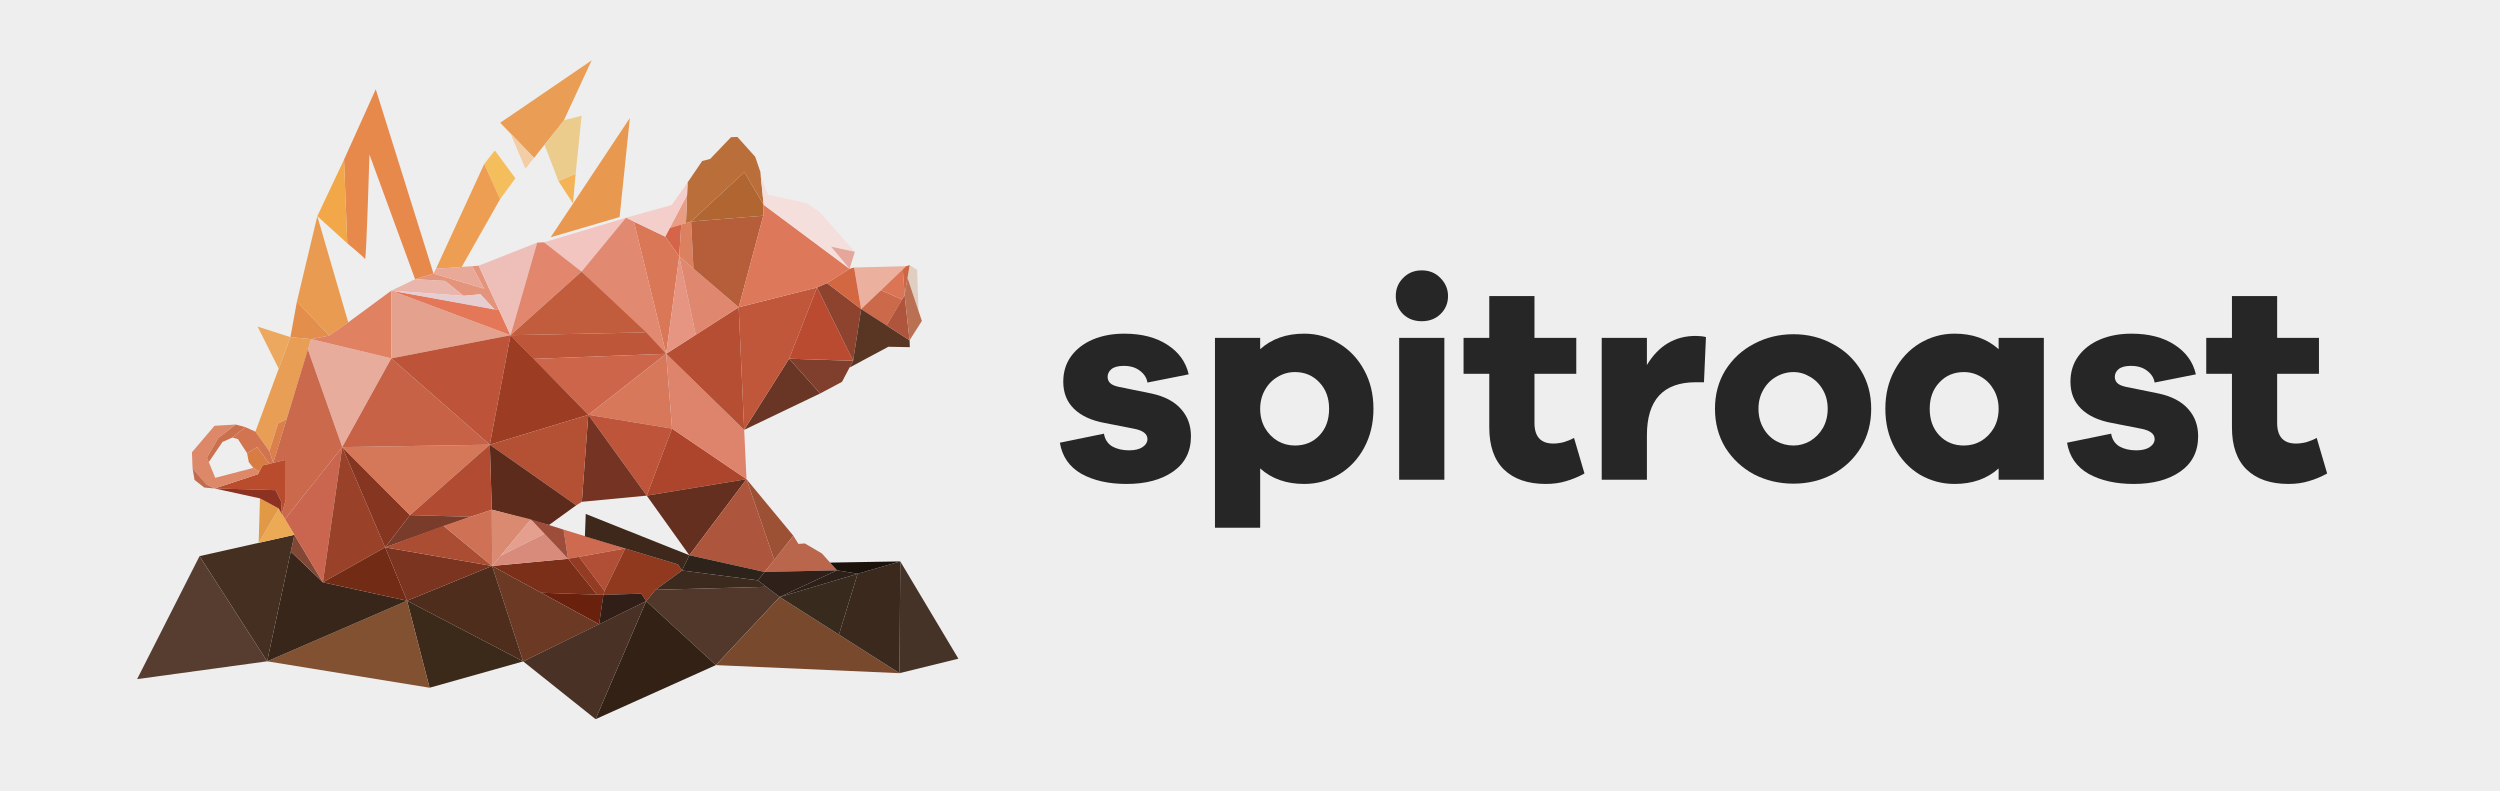
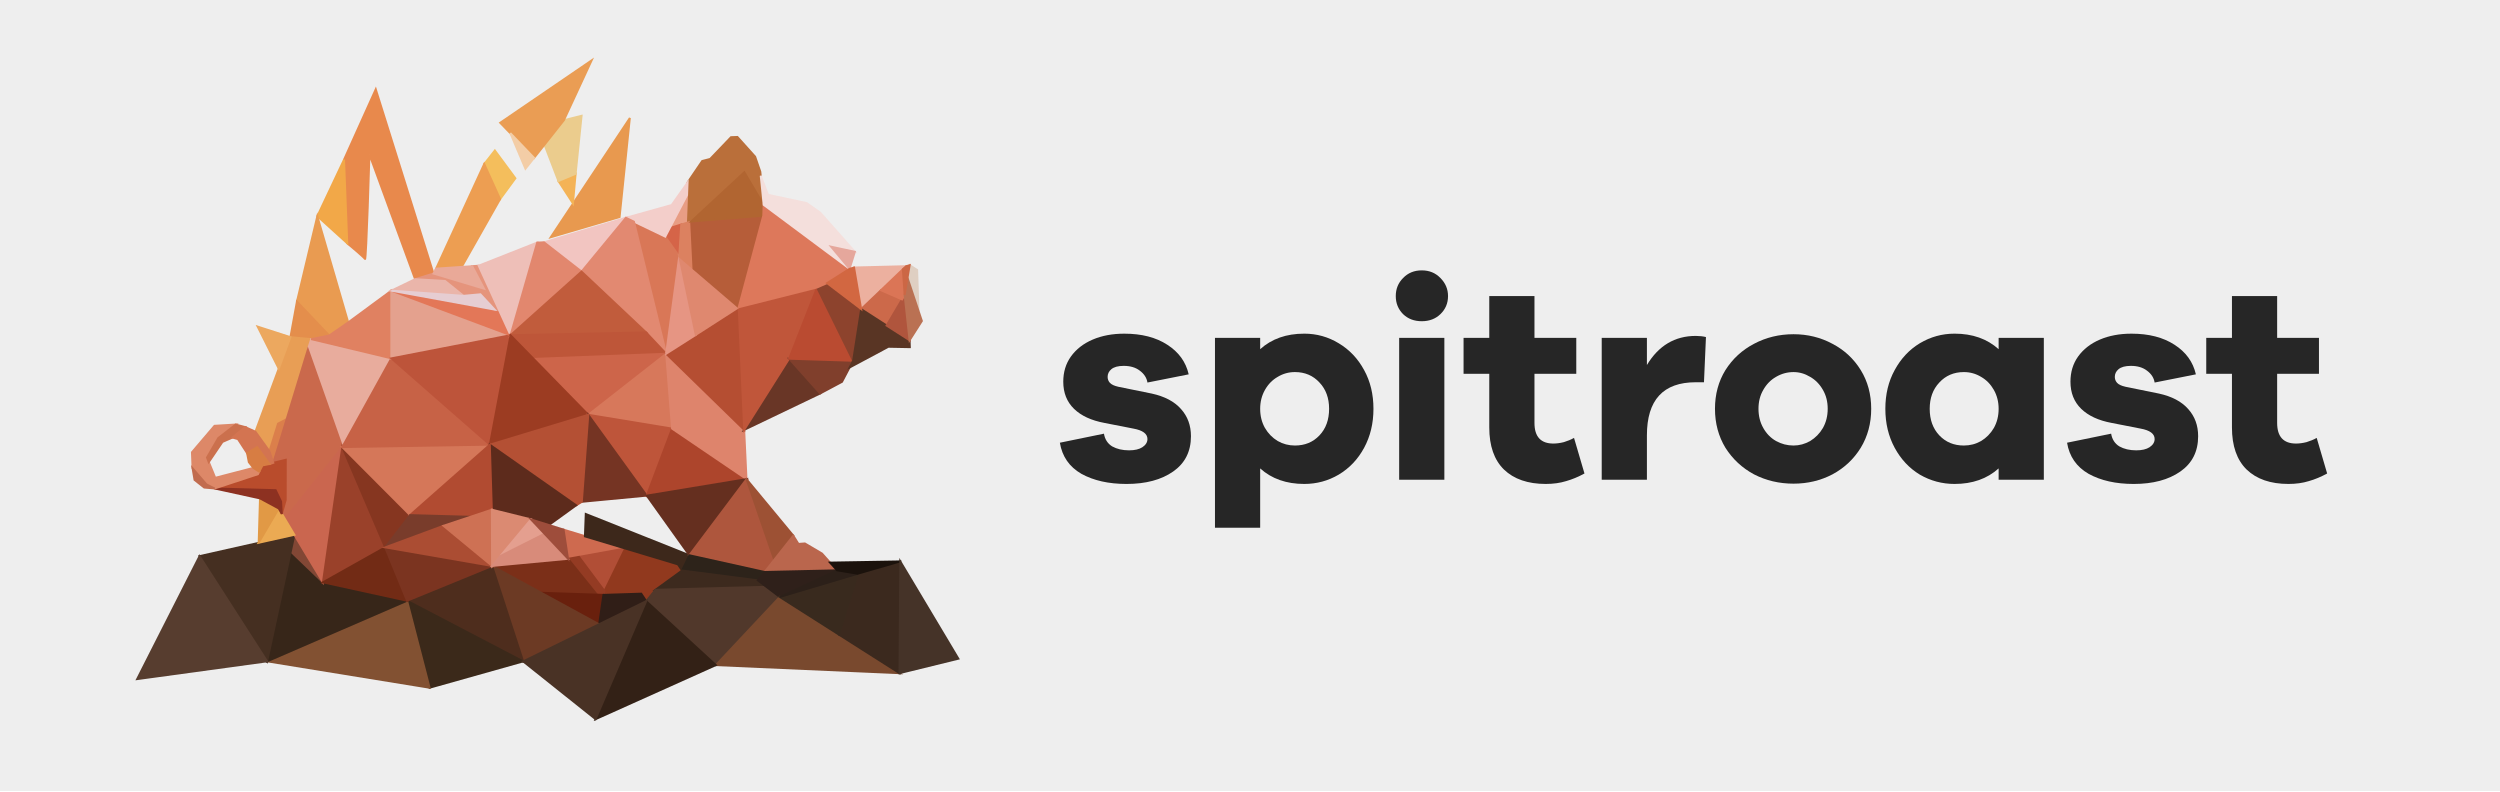
<svg xmlns="http://www.w3.org/2000/svg" id="SPITROAST" width="1280mm" height="405mm" version="1.1" viewBox="0 0 1280 405">
  <rect id="bg" width="1280" height="405" fill="#eee" />
  <g id="traced-polygons">
-     <path d="m288.56 271.17 31.539 9.651-29.26 5.293z" fill="#ce6a4f" />
-     <path d="m320.1 280.82-10.613 21.76-13.04-17.467z" fill="#b14e36" />
-     <path d="m320.1 280.82 26.971 8.141 2.128 3.142-13.594 9.876-4.746 5.805-2.537-3.83-19.388 0.619 0.553-1.994z" fill="#91391e" />
-     <path d="m309.49 302.58-0.553 1.994-3.283-0.11-14.81-18.351 5.607-1z" fill="#943b23" />
-     <path d="m290.84 286.11-38.896 3.657 25.168 13.729 28.538 0.965z" fill="#7b2f18" />
-     <path d="m277.12 303.49 28.538 0.965 3.283 0.11-2.194 15.08z" fill="#69200d" />
-     <path d="m306.74 319.65 2.194-15.08 19.388-0.619 2.537 3.83z" fill="#301e17" />
-     <path d="m267.86 338.63 38.879-18.984-54.795-29.884z" fill="#6c3a24" />
-     <path d="m267.86 338.63-59.449-31.057 43.533-17.811z" fill="#4e2d1d" />
-     <path d="m267.86 338.63-47.908 13.488-11.541-44.545z" fill="#3b291a" />
-     <path d="m219.96 352.12-11.541-44.545-71.645 31.018z" fill="#825132" />
-     <path d="m208.41 307.58-71.645 31.018 12.121-56.212 16.432 15.766z" fill="#372619" />
-     <path d="m165.32 298.15-14.583-24.338-1.85 8.572z" fill="#824735" />
-     <path d="m136.77 338.6 13.971-64.785-48.566 10.923z" fill="#452f21" />
-     <path d="m351.21 114.21 0.826-20.772 7.49-11.012 4.074-1.052 10.675-11.142 3.28-0.116 9.089 10.119 2.637 7.666 1.712 16.972-9.89-16.712-27.24 25.247z" fill="#ba6f3a" />
-     <path d="m342.86 116.76 8.349-2.549 0.567-14.359z" fill="#e89d84" />
-     <path d="m340.61 121.16 7.159 10.095 1.024-16.316-5.934 1.82z" fill="#d56448" />
-     <path d="m324.58 113.5 16.03 7.665 7.159 10.095-6.696 49.869z" fill="#d97757" />
-     <path d="m320.46 111.5 20.155 9.662 11.164-21.309 0.259-6.413-8.153 11.523z" fill="#f3ceca" />
-     <path d="m297.75 139.04 22.706-27.537-41.921 12.557z" fill="#f2c5c1" />
-     <path d="m341.08 181.13-16.493-67.629-4.125-1.998-22.706 27.537z" fill="#e28971" />
-     <path d="m470.26 159.1-0.685-20.875-3.824-2.466-1.105 6.505z" fill="#dfcfc2" />
-     <path d="m281.94 121.49 40.546-61.075-5.246 50.704z" fill="#e8994f" />
-     <path d="m293.36 104.16 1.37-15.185-8.828 3.712z" fill="#f4b356" />
-     <path d="m294.73 88.971 3.044-29.689-9.052 2.256-9.896 12.688 7.075 18.456z" fill="#ebcc8d" />
-     <path d="m256.1 62.862 17.35 17.982 15.277-19.306 14.202-30.643z" fill="#ea9d54" />
-     <path d="m269.02 86.419-7.73-18.262 12.157 12.687z" fill="#f3cda6" />
-     <path d="m253.37 77.044 10.52 14.234-7.831 10.674-8.133-18.006z" fill="#f4be5c" />
-     <path d="m223.26 137.54 13.115-0.838 19.68-34.754-8.133-18.006z" fill="#ed9e52" />
-     <path d="m212.53 142.94-23.37-63.824s-1.603 54.651-2.275 53.522c-0.672-1.129-9.085-8.064-9.085-8.064l-1.653-42.864 16.241-36.016 29.564 94.361z" fill="#e8894c" />
-     <path d="m177.8 124.57-1.653-42.864-13.685 28.975z" fill="#f2a848" />
-     <path d="m178.3 165.05-9.729 6.731-16.544-17.412 10.436-43.69z" fill="#e99b51" />
-     <path d="m168.57 171.79-16.544-17.412-3.344 18.247 10.647 1.023z" fill="#e48e4c" />
-     <path d="m148.69 172.62-17.928 48.377 7.191 10.002 4.401-14.099 4.397-2.267 12.585-40.99z" fill="#e89e55" />
-     <path d="m131.89 167.21 10.833 21.57 5.966-16.157z" fill="#eca85f" />
-     <path d="m146.75 214.63-4.397 2.267-4.401 14.099 1.987 5.964z" fill="#db7f4b" />
-     <path d="m159.33 173.64-1.701 5.334 17.603 49.928 25.129-45.43z" fill="#e8ac9d" />
-     <path d="m157.63 178.98 17.603 49.928-29.37 36.889-1.596-2.655 2.014-7.187 0.034-20.549-6.381 1.558z" fill="#ca694c" />
-     <path d="m175.23 228.91-9.912 69.242-19.459-32.352z" fill="#ca664f" />
-     <path d="m165.32 298.15 31.862-17.899-21.951-51.342z" fill="#9a412a" />
-     <path d="m142.72 260.35-10.293 17.557 18.313-4.1z" fill="#ebaa53" />
-     <path d="m132.43 277.91 10.293-17.557-9.609-5.177z" fill="#e19945" />
-     <path d="m144.27 263.14-0.34-6.371-2.791-5.813-31.237-0.86 22.163-7.296 2.328-4.509 11.926-2.889-0.034 20.549z" fill="#b94c2c" />
-     <path d="m144.27 263.14-0.34-6.371-2.791-5.813-31.237-0.86 23.211 5.079 9.609 5.177z" fill="#8d3121" />
-     <path d="m132.06 242.8-22.163 7.296-4.211-2.116-7.099-8.243-0.318-8.174 11.555-13.553 10.83-0.65-8.921 6.916-5.776 9.977 4.257 10.385 19.502-5.071 3.023 1.933z" fill="#dd8868" />
-     <path d="m109.9 250.1-4.211-2.116-7.099-8.243 1.006 5.967 4.972 3.928z" fill="#c16c4f" />
-     <path d="m105.96 234.26 5.776-9.977 8.921-6.916 4.878 1.293-6.541 5.369-5.088 2.239-7.026 10.352z" fill="#cb704d" />
-     <path d="m119 224.03 2.82 0.793 4.699 7.204 5.15-3.106 6.33 8.66 1.941-0.613-1.987-5.964-7.191-10.002-5.221-2.341z" fill="#d37451" />
-     <path d="m126.51 232.02 0.879 4.591 2.327 2.957 3.023 1.933 1.648-3.209 3.604-0.717-6.33-8.66z" fill="#d77d43" />
-     <path d="m175.23 228.91 21.951 51.342 12.752-16.521z" fill="#863620" />
-     <path d="m175.23 228.91 34.703 34.821 40.851-36.051z" fill="#d57759" />
-     <path d="m175.23 228.91 75.554-1.229-50.425-44.201z" fill="#c76246" />
-     <path d="m159.33 173.64 41.031 9.832-9e-3 -34.663-22.051 16.241-9.729 6.731z" fill="#e08161" />
-     <path d="m200.36 183.48 61.022-11.857-61.032-22.806z" fill="#e4a18e" />
-     <path d="m200.36 183.48 50.425 44.201 10.598-56.058z" fill="#bd543a" />
-     <path d="m200.35 148.81 61.032 22.806-5.898-12.887z" fill="#e37758" />
-     <path d="m255.49 158.73-10.404-22.699-3.299 0.256 6.062 11.528-25.891-7.764-9.421 2.885 15.327 0.903 9.45 7.623 8.667-0.792 7.273 7.849z" fill="#e5947c" />
-     <path d="m247.85 147.82-6.062-11.528-18.525 1.255-1.305 2.509z" fill="#e9a998" />
-     <path d="m212.53 142.94-12.179 5.876 36.956 2.65-9.45-7.623z" fill="#eab5aa" />
-     <path d="m253.25 158.52-7.273-7.849-8.667 0.792-36.956-2.65z" fill="#e6cdd2" />
-     <path d="m245.08 136.03 29.941-11.824-13.638 47.41z" fill="#eebfb8" />
-     <path d="m261.39 171.62 36.365-32.584-19.214-14.98-3.512 0.154z" fill="#e2876e" />
-     <path d="m297.75 139.04-36.365 32.584 69.412-1.44z" fill="#c15c3c" />
-     <path d="m330.8 170.18 10.277 10.946-67.959 2.618-11.73-12.123z" fill="#be5639" />
-     <path d="m341.08 181.13-39.872 31.254-28.088-28.636z" fill="#cd654a" />
-     <path d="m261.39 171.62 39.818 40.76-50.415 15.298z" fill="#9c3c22" />
-     <path d="m341.08 181.13 3.018 38.326-42.89-7.072z" fill="#d7785b" />
-     <path d="m344.09 219.45-12.962 34.312-29.928-41.384z" fill="#be553a" />
-     <path d="m331.13 253.76-33.225 3.164 3.296-44.548z" fill="#753423" />
-     <path d="m301.2 212.38-3.296 44.548-2.894 1.789-44.225-31.039z" fill="#b45034" />
-     <path d="m250.79 227.68 1.028 33.269 29.24 7.857 13.957-10.087z" fill="#5d2b1c" />
-     <path d="m250.79 227.68 1.028 33.269-10.932 3.64-30.947-0.858z" fill="#b14b31" />
-     <path d="m240.88 264.59-43.699 15.663 12.752-16.521z" fill="#793c2b" />
-     <path d="m165.32 298.15 43.092 9.428-11.23-27.328z" fill="#722b15" />
-     <path d="m208.41 307.58 43.533-17.811-54.763-9.517z" fill="#7b3420" />
-     <path d="m197.19 280.25 54.763 9.517-24.907-20.572z" fill="#ab4d33" />
-     <path d="m227.04 269.19 24.775-8.247 0.132 28.82z" fill="#ce7154" />
-     <path d="m251.95 289.77 19.89-23.847-20.022-4.973z" fill="#db8a72" />
-     <path d="m271.84 265.92 6.95 7.375-22.563 11.344z" fill="#e49f8f" />
-     <path d="m278.79 273.29 12.056 12.816-38.896 3.657 4.277-5.128z" fill="#d88b7a" />
-     <path d="m271.84 265.92 16.726 5.247 2.28 14.943z" fill="#9e4d3b" />
-     <path d="m299.47 274.63 47.609 14.331 2.128 3.142 3.731-7.817-53.036-21.138z" fill="#3d281b" />
-     <path d="m344.09 219.45 38.121 25.879-51.082 8.433z" fill="#ad452c" />
-     <path d="m382.21 245.33-1.19-25.252-39.949-38.953 3.018 38.326z" fill="#de846c" />
-     <path d="m381.02 220.08 38.891-18.627-15.896-17.785z" fill="#693626" />
-     <path d="m381.02 220.08-2.814-62.769-37.135 23.816z" fill="#b54e32" />
-     <path d="m381.02 220.08 22.994-36.412 14.313-36.475-40.121 10.118z" fill="#c0563a" />
-     <path d="m404.02 183.67 15.896 17.785 11.193-5.967 5.668-10.772z" fill="#803f2c" />
-     <path d="m436.78 184.71-18.445-37.521-14.313 36.475z" fill="#ba4b31" />
-     <path d="m436.78 184.71 4.13-26.463-17.484-13.309-5.091 2.25z" fill="#8d432d" />
-     <path d="m440.91 158.25-3.623-21.286 26.625-0.678z" fill="#ecb09f" />
-     <path d="m440.91 158.25 10.122-9.647 10.833 4.711-7.947 13.366z" fill="#cc694a" />
-     <path d="m440.91 158.25 24.798 15.982 0.122 3.521-10.992-0.211-19.882 10.642 1.825-3.472z" fill="#593524" />
-     <path d="m453.91 166.68 11.79 7.552-2.539-23.184z" fill="#b0553d" />
-     <path d="m461.86 153.31 1.304-2.266-0.92-13.176-11.217 10.731z" fill="#db7556" />
-     <path d="m465.7 174.23 6.303-9.897-7.361-22.074-1.481 8.787z" fill="#ba7153" />
-     <path d="m463.17 151.05 2.586-15.292-1.843 0.53-1.663 1.586z" fill="#cc6745" />
-     <path d="m347.77 131.26 8.461 40.201-15.157 9.668z" fill="#e69583" />
-     <path d="m356.23 171.46 21.978-14.148-30.439-26.053z" fill="#df886f" />
-     <path d="m347.77 131.26 7.291 6.25-1.198-24.098-5.068 1.533z" fill="#dc8160" />
-     <path d="m378.21 157.31-23.148-19.804-1.198-24.098 36.93-2.959z" fill="#b65d39" />
-     <path d="m390.99 104.87-0.2 5.576-36.93 2.959 27.24-25.247z" fill="#b16531" />
-     <path d="m390.99 104.87 43.982 32.756-11.553 7.313-5.091 2.25-40.121 10.118 12.583-46.861z" fill="#dd785b" />
-     <path d="m389.49 89.973 3.721 9.757 19.76 4.242 6.947 4.878 17.784 20.067-12.203-2.626 9.478 11.338-43.982-32.756z" fill="#f4dfdc" />
-     <path d="m437.7 128.92-2.725 8.712-9.478-11.338z" fill="#e5a79c" />
-     <path d="m434.98 137.63 2.308-0.664 3.623 21.286-17.484-13.309z" fill="#d26741" />
-     <path d="m331.13 253.76 51.082-8.433-29.281 38.951z" fill="#652f1f" />
-     <path d="m352.93 284.28 38.558 8.564 4.947-6.166-14.224-41.349z" fill="#ae563d" />
-     <path d="m382.21 245.33 14.224 41.349 9.735-12.421z" fill="#9d5134" />
-     <path d="m406.17 274.26-14.682 18.588 37.058-0.841-7.687-8.599-8.769-5.171-3.278 0.241z" fill="#ba664d" />
-     <path d="m102.17 284.73 34.595 53.862-66.566 9.114z" fill="#573d2f" />
-     <path d="m349.2 292.1 38.766 5.037 3.523-4.29-38.558-8.564z" fill="#2d231a" />
-     <path d="m387.97 297.14 4.365 3.307-56.725 1.533 13.594-9.876z" fill="#3d2a1e" />
-     <path d="m392.33 300.44-56.725 1.533-4.746 5.805 35.659 32.753 32.7-34.875z" fill="#51382b" />
-     <path d="m399.22 305.66-11.253-8.523 3.523-4.29 37.058-0.841z" fill="#2f201a" />
-     <path d="m399.22 305.66 61.324 39.006-94.024-4.13z" fill="#79492e" />
-     <path d="m460.54 344.66 0.406-57.221-21.838 6.324-9.576 31.175z" fill="#3b291e" />
-     <path d="m429.54 324.94 9.576-31.175-39.892 11.891z" fill="#392a1e" />
-     <path d="m399.22 305.66 29.328-13.654 10.564 1.763z" fill="#2c2019" />
-     <path d="m428.55 292 10.564 1.763 21.838-6.324-35.978 0.614z" fill="#1b120c" />
-     <path d="m330.86 307.78 35.659 32.753-61.591 27.671z" fill="#332116" />
-     <path d="m304.93 368.2-37.066-29.57 62.998-30.854z" fill="#493225" />
-     <path d="m460.54 344.66 30.154-7.413-29.748-49.808z" fill="#453328" />
+     <path d="m288.56 271.17 31.539 9.651-29.26 5.293z" fill="#ce6a4f" stroke="#ce6a4f" />
+     <path d="m320.1 280.82-10.613 21.76-13.04-17.467z" fill="#b14e36" stroke="#b14e36" />
+     <path d="m320.1 280.82 26.971 8.141 2.128 3.142-13.594 9.876-4.746 5.805-2.537-3.83-19.388 0.619 0.553-1.994z" fill="#91391e" stroke="#91391e" />
+     <path d="m309.49 302.58-0.553 1.994-3.283-0.11-14.81-18.351 5.607-1z" fill="#943b23" stroke="#943b23" />
+     <path d="m290.84 286.11-38.896 3.657 25.168 13.729 28.538 0.965z" fill="#7b2f18" stroke="#7b2f18" />
+     <path d="m277.12 303.49 28.538 0.965 3.283 0.11-2.194 15.08z" fill="#69200d" stroke="#69200d" />
+     <path d="m306.74 319.65 2.194-15.08 19.388-0.619 2.537 3.83z" fill="#301e17" stroke="#301e17" />
+     <path d="m267.86 338.63 38.879-18.984-54.795-29.884z" fill="#6c3a24" stroke="#6c3a24" />
+     <path d="m267.86 338.63-59.449-31.057 43.533-17.811z" fill="#4e2d1d" stroke="#4e2d1d" />
+     <path d="m267.86 338.63-47.908 13.488-11.541-44.545z" fill="#3b291a" stroke="#3b291a" />
+     <path d="m219.96 352.12-11.541-44.545-71.645 31.018z" fill="#825132" stroke="#825132" />
+     <path d="m208.41 307.58-71.645 31.018 12.121-56.212 16.432 15.766z" fill="#372619" stroke="#372619" />
+     <path d="m165.32 298.15-14.583-24.338-1.85 8.572z" fill="#824735" stroke="#824735" />
+     <path d="m136.77 338.6 13.971-64.785-48.566 10.923z" fill="#452f21" stroke="#452f21" />
+     <path d="m351.21 114.21 0.826-20.772 7.49-11.012 4.074-1.052 10.675-11.142 3.28-0.116 9.089 10.119 2.637 7.666 1.712 16.972-9.89-16.712-27.24 25.247z" fill="#ba6f3a" stroke="#ba6f3a" />
+     <path d="m342.86 116.76 8.349-2.549 0.567-14.359z" fill="#e89d84" stroke="#e89d84" />
+     <path d="m340.61 121.16 7.159 10.095 1.024-16.316-5.934 1.82z" fill="#d56448" stroke="#d56448" />
+     <path d="m324.58 113.5 16.03 7.665 7.159 10.095-6.696 49.869z" fill="#d97757" stroke="#d97757" />
+     <path d="m320.46 111.5 20.155 9.662 11.164-21.309 0.259-6.413-8.153 11.523z" fill="#f3ceca" stroke="#f3ceca" />
+     <path d="m297.75 139.04 22.706-27.537-41.921 12.557z" fill="#f2c5c1" stroke="#f2c5c1" />
+     <path d="m341.08 181.13-16.493-67.629-4.125-1.998-22.706 27.537z" fill="#e28971" stroke="#e28971" />
+     <path d="m470.26 159.1-0.685-20.875-3.824-2.466-1.105 6.505z" fill="#dfcfc2" stroke="#dfcfc2" />
+     <path d="m281.94 121.49 40.546-61.075-5.246 50.704z" fill="#e8994f" stroke="#e8994f" />
+     <path d="m293.36 104.16 1.37-15.185-8.828 3.712z" fill="#f4b356" stroke="#f4b356" />
+     <path d="m294.73 88.971 3.044-29.689-9.052 2.256-9.896 12.688 7.075 18.456z" fill="#ebcc8d" stroke="#ebcc8d" />
+     <path d="m256.1 62.862 17.35 17.982 15.277-19.306 14.202-30.643z" fill="#ea9d54" stroke="#ea9d54" />
+     <path d="m269.02 86.419-7.73-18.262 12.157 12.687z" fill="#f3cda6" stroke="#f3cda6" />
+     <path d="m253.37 77.044 10.52 14.234-7.831 10.674-8.133-18.006z" fill="#f4be5c" stroke="#f4be5c" />
+     <path d="m223.26 137.54 13.115-0.838 19.68-34.754-8.133-18.006z" fill="#ed9e52" stroke="#ed9e52" />
+     <path d="m212.53 142.94-23.37-63.824s-1.603 54.651-2.275 53.522c-0.672-1.129-9.085-8.064-9.085-8.064l-1.653-42.864 16.241-36.016 29.564 94.361z" fill="#e8894c" stroke="#e8894c" />
+     <path d="m177.8 124.57-1.653-42.864-13.685 28.975z" fill="#f2a848" stroke="#f2a848" />
+     <path d="m178.3 165.05-9.729 6.731-16.544-17.412 10.436-43.69z" fill="#e99b51" stroke="#e99b51" />
+     <path d="m168.57 171.79-16.544-17.412-3.344 18.247 10.647 1.023z" fill="#e48e4c" stroke="#e48e4c" />
+     <path d="m148.69 172.62-17.928 48.377 7.191 10.002 4.401-14.099 4.397-2.267 12.585-40.99z" fill="#e89e55" stroke="#e89e55" />
+     <path d="m131.89 167.21 10.833 21.57 5.966-16.157z" fill="#eca85f" stroke="#eca85f" />
+     <path d="m146.75 214.63-4.397 2.267-4.401 14.099 1.987 5.964z" fill="#db7f4b" stroke="#db7f4b" />
+     <path d="m159.33 173.64-1.701 5.334 17.603 49.928 25.129-45.43z" fill="#e8ac9d" stroke="#e8ac9d" />
+     <path d="m157.63 178.98 17.603 49.928-29.37 36.889-1.596-2.655 2.014-7.187 0.034-20.549-6.381 1.558z" fill="#ca694c" stroke="#ca694c" />
+     <path d="m175.23 228.91-9.912 69.242-19.459-32.352z" fill="#ca664f" stroke="#ca664f" />
+     <path d="m165.32 298.15 31.862-17.899-21.951-51.342z" fill="#9a412a" stroke="#9a412a" />
+     <path d="m142.72 260.35-10.293 17.557 18.313-4.1z" fill="#ebaa53" stroke="#ebaa53" />
+     <path d="m132.43 277.91 10.293-17.557-9.609-5.177z" fill="#e19945" stroke="#e19945" />
+     <path d="m144.27 263.14-0.34-6.371-2.791-5.813-31.237-0.86 22.163-7.296 2.328-4.509 11.926-2.889-0.034 20.549z" fill="#b94c2c" stroke="#b94c2c" />
+     <path d="m144.27 263.14-0.34-6.371-2.791-5.813-31.237-0.86 23.211 5.079 9.609 5.177z" fill="#8d3121" stroke="#8d3121" />
+     <path d="m132.06 242.8-22.163 7.296-4.211-2.116-7.099-8.243-0.318-8.174 11.555-13.553 10.83-0.65-8.921 6.916-5.776 9.977 4.257 10.385 19.502-5.071 3.023 1.933z" fill="#dd8868" stroke="#dd8868" />
+     <path d="m109.9 250.1-4.211-2.116-7.099-8.243 1.006 5.967 4.972 3.928z" fill="#c16c4f" stroke="#c16c4f" />
+     <path d="m105.96 234.26 5.776-9.977 8.921-6.916 4.878 1.293-6.541 5.369-5.088 2.239-7.026 10.352z" fill="#cb704d" stroke="#cb704d" />
+     <path d="m119 224.03 2.82 0.793 4.699 7.204 5.15-3.106 6.33 8.66 1.941-0.613-1.987-5.964-7.191-10.002-5.221-2.341z" fill="#d37451" stroke="#d37451" />
+     <path d="m126.51 232.02 0.879 4.591 2.327 2.957 3.023 1.933 1.648-3.209 3.604-0.717-6.33-8.66z" fill="#d77d43" stroke="#d77d43" />
+     <path d="m175.23 228.91 21.951 51.342 12.752-16.521z" fill="#863620" stroke="#863620" />
+     <path d="m175.23 228.91 34.703 34.821 40.851-36.051z" fill="#d57759" stroke="#d57759" />
+     <path d="m175.23 228.91 75.554-1.229-50.425-44.201z" fill="#c76246" stroke="#c76246" />
+     <path d="m159.33 173.64 41.031 9.832-9e-3 -34.663-22.051 16.241-9.729 6.731z" fill="#e08161" stroke="#e08161" />
+     <path d="m200.36 183.48 61.022-11.857-61.032-22.806z" fill="#e4a18e" stroke="#e4a18e" />
+     <path d="m200.36 183.48 50.425 44.201 10.598-56.058z" fill="#bd543a" stroke="#bd543a" />
+     <path d="m200.35 148.81 61.032 22.806-5.898-12.887z" fill="#e37758" stroke="#e37758" />
+     <path d="m255.49 158.73-10.404-22.699-3.299 0.256 6.062 11.528-25.891-7.764-9.421 2.885 15.327 0.903 9.45 7.623 8.667-0.792 7.273 7.849z" fill="#e5947c" stroke="#e5947c" />
+     <path d="m247.85 147.82-6.062-11.528-18.525 1.255-1.305 2.509z" fill="#e9a998" stroke="#e9a998" />
+     <path d="m212.53 142.94-12.179 5.876 36.956 2.65-9.45-7.623z" fill="#eab5aa" stroke="#eab5aa" />
+     <path d="m253.25 158.52-7.273-7.849-8.667 0.792-36.956-2.65z" fill="#e6cdd2" stroke="#e6cdd2" />
+     <path d="m245.08 136.03 29.941-11.824-13.638 47.41z" fill="#eebfb8" stroke="#eebfb8" />
+     <path d="m261.39 171.62 36.365-32.584-19.214-14.98-3.512 0.154z" fill="#e2876e" stroke="#e2876e" />
+     <path d="m297.75 139.04-36.365 32.584 69.412-1.44z" fill="#c15c3c" stroke="#c15c3c" />
+     <path d="m330.8 170.18 10.277 10.946-67.959 2.618-11.73-12.123z" fill="#be5639" stroke="#be5639" />
+     <path d="m341.08 181.13-39.872 31.254-28.088-28.636z" fill="#cd654a" stroke="#cd654a" />
+     <path d="m261.39 171.62 39.818 40.76-50.415 15.298z" fill="#9c3c22" stroke="#9c3c22" />
+     <path d="m341.08 181.13 3.018 38.326-42.89-7.072z" fill="#d7785b" stroke="#d7785b" />
+     <path d="m344.09 219.45-12.962 34.312-29.928-41.384z" fill="#be553a" stroke="#be553a" />
+     <path d="m331.13 253.76-33.225 3.164 3.296-44.548z" fill="#753423" stroke="#753423" />
+     <path d="m301.2 212.38-3.296 44.548-2.894 1.789-44.225-31.039z" fill="#b45034" stroke="#b45034" />
+     <path d="m250.79 227.68 1.028 33.269 29.24 7.857 13.957-10.087z" fill="#5d2b1c" stroke="#5d2b1c" />
+     <path d="m250.79 227.68 1.028 33.269-10.932 3.64-30.947-0.858z" fill="#b14b31" stroke="#b14b31" />
+     <path d="m240.88 264.59-43.699 15.663 12.752-16.521z" fill="#793c2b" stroke="#793c2b" />
+     <path d="m165.32 298.15 43.092 9.428-11.23-27.328z" fill="#722b15" stroke="#722b15" />
+     <path d="m208.41 307.58 43.533-17.811-54.763-9.517z" fill="#7b3420" stroke="#7b3420" />
+     <path d="m197.19 280.25 54.763 9.517-24.907-20.572z" fill="#ab4d33" stroke="#ab4d33" />
+     <path d="m227.04 269.19 24.775-8.247 0.132 28.82z" fill="#ce7154" stroke="#ce7154" />
+     <path d="m251.95 289.77 19.89-23.847-20.022-4.973z" fill="#db8a72" stroke="#db8a72" />
+     <path d="m271.84 265.92 6.95 7.375-22.563 11.344z" fill="#e49f8f" stroke="#e49f8f" />
+     <path d="m278.79 273.29 12.056 12.816-38.896 3.657 4.277-5.128z" fill="#d88b7a" stroke="#d88b7a" />
+     <path d="m271.84 265.92 16.726 5.247 2.28 14.943z" fill="#9e4d3b" stroke="#9e4d3b" />
+     <path d="m299.47 274.63 47.609 14.331 2.128 3.142 3.731-7.817-53.036-21.138z" fill="#3d281b" stroke="#3d281b" />
+     <path d="m344.09 219.45 38.121 25.879-51.082 8.433z" fill="#ad452c" stroke="#ad452c" />
+     <path d="m382.21 245.33-1.19-25.252-39.949-38.953 3.018 38.326z" fill="#de846c" stroke="#de846c" />
+     <path d="m381.02 220.08 38.891-18.627-15.896-17.785z" fill="#693626" stroke="#693626" />
+     <path d="m381.02 220.08-2.814-62.769-37.135 23.816z" fill="#b54e32" stroke="#b54e32" />
+     <path d="m381.02 220.08 22.994-36.412 14.313-36.475-40.121 10.118z" fill="#c0563a" stroke="#c0563a" />
+     <path d="m404.02 183.67 15.896 17.785 11.193-5.967 5.668-10.772z" fill="#803f2c" stroke="#803f2c" />
+     <path d="m436.78 184.71-18.445-37.521-14.313 36.475z" fill="#ba4b31" stroke="#ba4b31" />
+     <path d="m436.78 184.71 4.13-26.463-17.484-13.309-5.091 2.25z" fill="#8d432d" stroke="#8d432d" />
+     <path d="m440.91 158.25-3.623-21.286 26.625-0.678z" fill="#ecb09f" stroke="#ecb09f" />
+     <path d="m440.91 158.25 10.122-9.647 10.833 4.711-7.947 13.366z" fill="#cc694a" stroke="#cc694a" />
+     <path d="m440.91 158.25 24.798 15.982 0.122 3.521-10.992-0.211-19.882 10.642 1.825-3.472z" fill="#593524" stroke="#593524" />
+     <path d="m453.91 166.68 11.79 7.552-2.539-23.184z" fill="#b0553d" stroke="#b0553d" />
+     <path d="m461.86 153.31 1.304-2.266-0.92-13.176-11.217 10.731z" fill="#db7556" stroke="#db7556" />
+     <path d="m465.7 174.23 6.303-9.897-7.361-22.074-1.481 8.787z" fill="#ba7153" stroke="#ba7153" />
+     <path d="m463.17 151.05 2.586-15.292-1.843 0.53-1.663 1.586z" fill="#cc6745" stroke="#cc6745" />
+     <path d="m347.77 131.26 8.461 40.201-15.157 9.668z" fill="#e69583" stroke="#e69583" />
+     <path d="m356.23 171.46 21.978-14.148-30.439-26.053z" fill="#df886f" stroke="#df886f" />
+     <path d="m347.77 131.26 7.291 6.25-1.198-24.098-5.068 1.533z" fill="#dc8160" stroke="#dc8160" />
+     <path d="m378.21 157.31-23.148-19.804-1.198-24.098 36.93-2.959z" fill="#b65d39" stroke="#b65d39" />
+     <path d="m390.99 104.87-0.2 5.576-36.93 2.959 27.24-25.247z" fill="#b16531" stroke="#b16531" />
+     <path d="m390.99 104.87 43.982 32.756-11.553 7.313-5.091 2.25-40.121 10.118 12.583-46.861z" fill="#dd785b" stroke="#dd785b" />
+     <path d="m389.49 89.973 3.721 9.757 19.76 4.242 6.947 4.878 17.784 20.067-12.203-2.626 9.478 11.338-43.982-32.756z" fill="#f4dfdc" stroke="#f4dfdc" />
+     <path d="m437.7 128.92-2.725 8.712-9.478-11.338z" fill="#e5a79c" stroke="#e5a79c" />
+     <path d="m434.98 137.63 2.308-0.664 3.623 21.286-17.484-13.309z" fill="#d26741" stroke="#d26741" />
+     <path d="m331.13 253.76 51.082-8.433-29.281 38.951z" fill="#652f1f" stroke="#652f1f" />
+     <path d="m352.93 284.28 38.558 8.564 4.947-6.166-14.224-41.349z" fill="#ae563d" stroke="#ae563d" />
+     <path d="m382.21 245.33 14.224 41.349 9.735-12.421z" fill="#9d5134" stroke="#9d5134" />
+     <path d="m406.17 274.26-14.682 18.588 37.058-0.841-7.687-8.599-8.769-5.171-3.278 0.241z" fill="#ba664d" stroke="#ba664d" />
+     <path d="m102.17 284.73 34.595 53.862-66.566 9.114z" fill="#573d2f" stroke="#573d2f" />
+     <path d="m349.2 292.1 38.766 5.037 3.523-4.29-38.558-8.564z" fill="#2d231a" stroke="#2d231a" />
+     <path d="m387.97 297.14 4.365 3.307-56.725 1.533 13.594-9.876z" fill="#3d2a1e" stroke="#3d2a1e" />
+     <path d="m392.33 300.44-56.725 1.533-4.746 5.805 35.659 32.753 32.7-34.875z" fill="#51382b" stroke="#51382b" />
+     <path d="m399.22 305.66-11.253-8.523 3.523-4.29 37.058-0.841z" fill="#2f201a" stroke="#2f201a" />
+     <path d="m399.22 305.66 61.324 39.006-94.024-4.13z" fill="#79492e" stroke="#79492e" />
+     <path d="m460.54 344.66 0.406-57.221-21.838 6.324-9.576 31.175z" fill="#3b291e" stroke="#3b291e" />
+     <path d="m429.54 324.94 9.576-31.175-39.892 11.891z" fill="#392a1e" stroke="#392a1e" />
+     <path d="m399.22 305.66 29.328-13.654 10.564 1.763z" fill="#2c2019" stroke="#2c2019" />
+     <path d="m428.55 292 10.564 1.763 21.838-6.324-35.978 0.614z" fill="#1b120c" stroke="#1b120c" />
+     <path d="m330.86 307.78 35.659 32.753-61.591 27.671z" fill="#332116" stroke="#332116" />
+     <path d="m304.93 368.2-37.066-29.57 62.998-30.854z" fill="#493225" stroke="#493225" />
+     <path d="m460.54 344.66 30.154-7.413-29.748-49.808z" fill="#453328" stroke="#453328" />
  </g>
-   <g id="spitroast-text" fill="#262626" stroke-width=".265" aria-label="spitroast">
+   <g id="spitroast-text" fill="#262626" aria-label="spitroast">
    <path d="m565.22 222.04q0.723 4.339 4.194 6.509 3.616 2.025 8.678 2.025 4.339 0 6.798-1.591 2.603-1.736 2.603-4.194 0-4.05-7.232-5.352l-14.753-2.893q-10.125-1.88-15.621-7.232-5.496-5.352-5.496-13.885 0-7.377 3.905-12.873 4.05-5.641 11.137-8.678t16.2-3.037q13.307 0 21.985 5.641 8.823 5.641 10.993 15.187l-21.117 4.194q-0.579-3.616-3.905-6.075-3.182-2.459-8.244-2.459-4.339 0-6.364 1.736-1.88 1.591-1.88 3.905 0 1.736 1.157 3.037t4.339 2.025l17.067 3.471q9.98 2.17 15.042 7.955 5.062 5.641 5.062 13.885 0 11.716-9.112 18.08-9.112 6.364-23.865 6.364-13.741 0-23.142-5.207-9.257-5.352-10.993-15.91z" />
    <path d="m667.77 170.83q9.546 0 17.646 4.918 8.244 4.918 13.018 13.741 4.773 8.678 4.773 19.816t-4.773 19.96q-4.773 8.823-13.018 13.741-8.1 4.773-17.646 4.773-13.741 0-22.564-7.955v30.374h-23.142v-97.197h23.142v5.786q8.823-7.955 22.564-7.955zm-4.773 57.277q7.666 0 12.584-5.207 4.918-5.207 4.918-13.596 0-8.244-4.918-13.451-4.918-5.352-12.584-5.352-4.773 0-8.823 2.459-4.05 2.314-6.509 6.653t-2.459 9.691q0 5.496 2.459 9.835 2.459 4.194 6.509 6.653 4.05 2.314 8.823 2.314z" />
    <path d="m727.94 138.43q5.786 0 9.546 3.905 3.905 3.905 3.905 9.257 0 5.496-3.905 9.257-3.761 3.616-9.546 3.616t-9.546-3.616q-3.761-3.761-3.761-9.257t3.761-9.257q3.761-3.905 9.546-3.905zm-11.571 34.569h23.142v72.609h-23.142z" />
    <path d="m811.25 242.43q-4.773 2.603-9.402 3.905-4.628 1.446-10.414 1.446-13.741 0-21.407-7.377-7.521-7.377-7.521-21.551v-27.481h-13.162v-18.369h13.162v-21.407h23.142v21.407h21.407v18.369h-21.407v25.167q0 10.559 9.691 10.559 2.459 0 5.352-0.723 2.893-0.868 5.207-2.17z" />
    <path d="m868.24 171.99q2.893 0 5.207 0.579l-1.012 23.142h-4.194q-25.023 0-25.023 27.192v22.708h-23.142v-72.609h23.142v13.885q8.968-14.898 25.023-14.898z" />
    <path d="m918.28 171.12q10.848 0 19.96 4.918 9.112 4.773 14.464 13.451t5.352 19.816-5.352 19.96q-5.352 8.678-14.464 13.596-9.112 4.773-19.96 4.773-10.993 0-20.249-4.773-9.112-4.918-14.609-13.596-5.352-8.823-5.352-19.96t5.352-19.816q5.496-8.678 14.609-13.451 9.257-4.918 20.249-4.918zm0 56.988q4.484 0 8.534-2.314 4.05-2.459 6.509-6.653 2.459-4.339 2.459-9.835t-2.459-9.691q-2.459-4.339-6.509-6.653-4.05-2.459-8.534-2.459-4.773 0-8.968 2.459-4.05 2.314-6.509 6.653-2.459 4.194-2.459 9.691t2.459 9.835q2.459 4.339 6.509 6.653 4.194 2.314 8.968 2.314z" />
    <path d="m1023.3 245.61v-5.786q-8.823 7.955-22.564 7.955-9.546 0-17.791-4.773-8.1-4.918-12.873-13.741t-4.773-19.96 4.773-19.816q4.773-8.823 12.873-13.741 8.244-4.918 17.791-4.918 13.741 0 22.564 7.955v-5.786h23.142v72.609zm-17.791-17.501q4.773 0 8.823-2.314 4.05-2.459 6.509-6.653 2.459-4.339 2.459-9.835 0-5.352-2.459-9.691-2.459-4.339-6.509-6.653-4.05-2.459-8.823-2.459-7.666 0-12.584 5.352-4.918 5.207-4.918 13.451 0 8.389 4.918 13.596 4.918 5.207 12.584 5.207z" />
    <path d="m1080.9 222.04q0.723 4.339 4.194 6.509 3.616 2.025 8.678 2.025 4.339 0 6.798-1.591 2.603-1.736 2.603-4.194 0-4.05-7.232-5.352l-14.753-2.893q-10.125-1.88-15.621-7.232-5.496-5.352-5.496-13.885 0-7.377 3.905-12.873 4.05-5.641 11.137-8.678t16.2-3.037q13.307 0 21.985 5.641 8.823 5.641 10.993 15.187l-21.117 4.194q-0.579-3.616-3.905-6.075-3.182-2.459-8.244-2.459-4.339 0-6.364 1.736-1.88 1.591-1.88 3.905 0 1.736 1.157 3.037t4.339 2.025l17.067 3.471q9.98 2.17 15.042 7.955 5.062 5.641 5.062 13.885 0 11.716-9.112 18.08-9.112 6.364-23.865 6.364-13.741 0-23.142-5.207-9.257-5.352-10.993-15.91z" />
    <path d="m1191.5 242.43q-4.773 2.603-9.402 3.905-4.628 1.446-10.414 1.446-13.741 0-21.406-7.377-7.521-7.377-7.521-21.551v-27.481h-13.162v-18.369h13.162v-21.407h23.142v21.407h21.407v18.369h-21.407v25.167q0 10.559 9.691 10.559 2.459 0 5.352-0.723 2.893-0.868 5.207-2.17z" />
  </g>
</svg>
